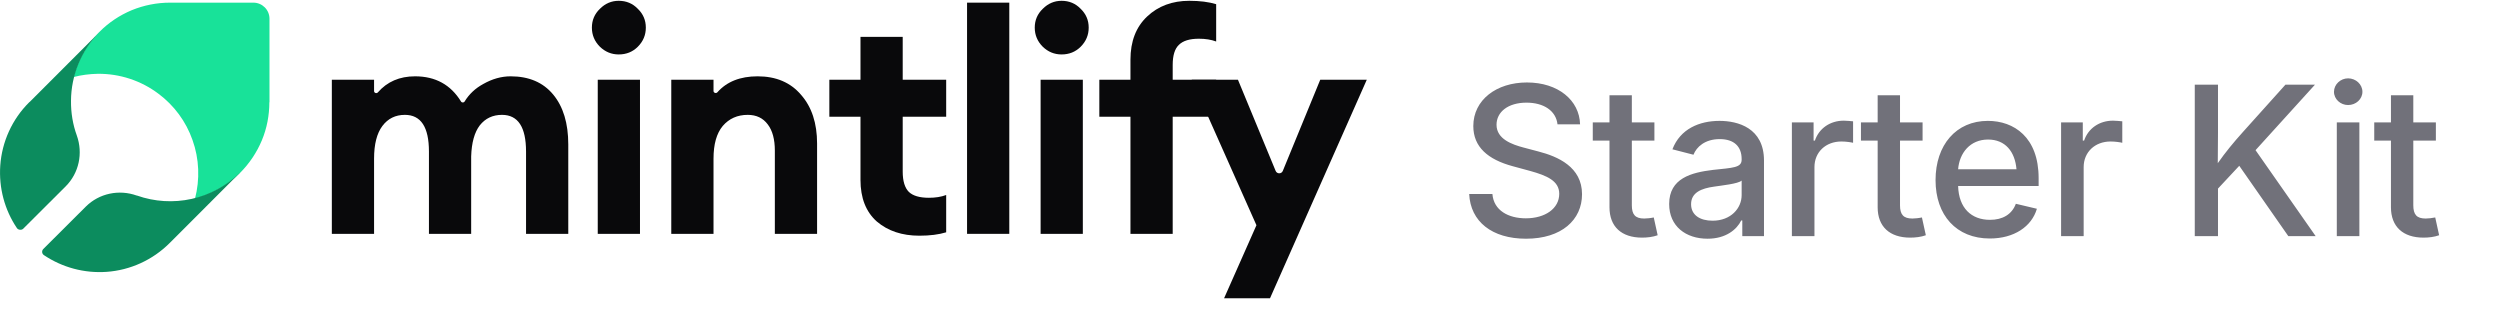
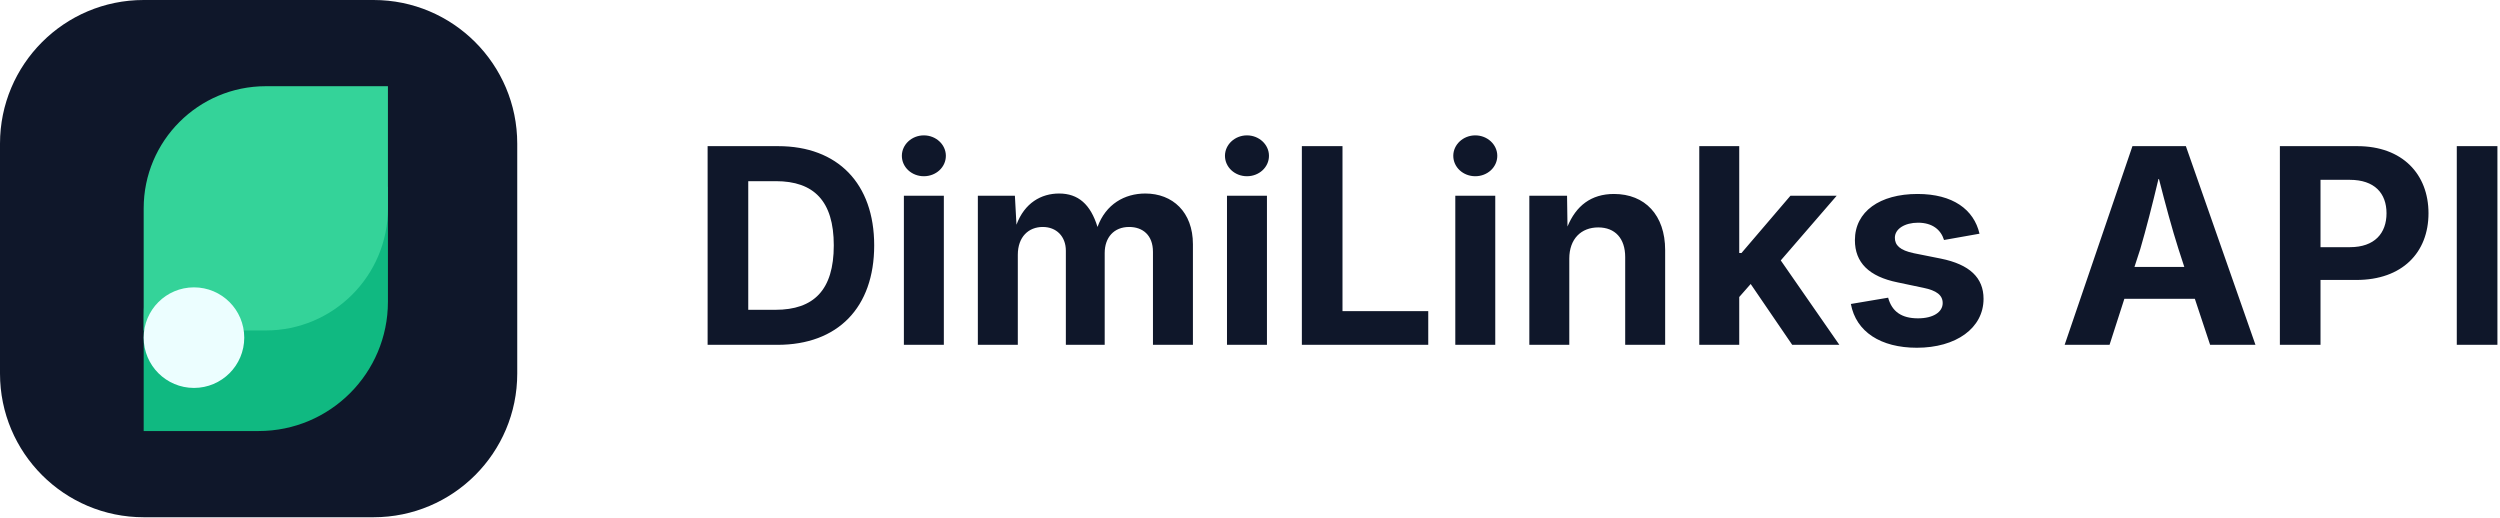
- <svg xmlns="http://www.w3.org/2000/svg" width="180" height="23" viewBox="0 0 180 23" fill="none">
-   <path d="M91.44 21.476H88.133L90.464 16.216L85.802 5.74H89.132L91.847 12.307C91.943 12.536 92.268 12.536 92.362 12.306L95.058 5.74H98.409L91.44 21.476Z" fill="#09090B" />
-   <path d="M81.393 16.837V8.403H79.152V5.74H81.393V4.297C81.393 2.98 81.792 1.944 82.592 1.19C83.391 0.435 84.404 0.058 85.633 0.058C86.387 0.058 87.031 0.139 87.564 0.302V2.988C87.208 2.854 86.794 2.788 86.32 2.788C85.655 2.788 85.174 2.936 84.878 3.232C84.582 3.513 84.434 3.994 84.434 4.674V5.74H87.564V8.403H84.434V16.837H81.393Z" fill="#09090B" />
-   <path d="M76.433 3.92C75.915 3.92 75.463 3.735 75.079 3.365C74.694 2.98 74.502 2.521 74.502 1.989C74.502 1.456 74.694 1.005 75.079 0.635C75.463 0.25 75.915 0.058 76.433 0.058C76.98 0.058 77.438 0.25 77.809 0.635C78.193 1.005 78.386 1.456 78.386 1.989C78.386 2.521 78.193 2.98 77.809 3.365C77.438 3.735 76.98 3.92 76.433 3.92ZM74.924 16.837V5.74H77.964V16.837H74.924Z" fill="#09090B" />
-   <path d="M69.628 16.837V0.191H72.669V16.837H69.628Z" fill="#09090B" />
-   <path d="M66.194 16.97C64.951 16.97 63.93 16.63 63.131 15.949C62.347 15.254 61.955 14.255 61.955 12.953V8.403H59.713V5.74H61.955V2.655H64.995V5.74H68.125V8.403H64.995V12.354C64.995 13.034 65.143 13.523 65.439 13.819C65.735 14.1 66.216 14.24 66.882 14.24C67.355 14.24 67.769 14.174 68.125 14.04V16.726C67.592 16.889 66.948 16.97 66.194 16.97Z" fill="#09090B" />
-   <path d="M48.332 16.837V5.74H51.373V6.551C51.373 6.688 51.559 6.748 51.65 6.646C52.328 5.879 53.293 5.495 54.546 5.495C55.878 5.495 56.921 5.939 57.676 6.827C58.445 7.7 58.83 8.869 58.83 10.334V16.837H55.789V10.844C55.789 10.03 55.619 9.402 55.279 8.958C54.939 8.499 54.458 8.27 53.836 8.27C53.096 8.27 52.497 8.536 52.038 9.069C51.594 9.601 51.373 10.386 51.373 11.421V16.837H48.332Z" fill="#09090B" />
-   <path d="M44.547 3.92C44.029 3.92 43.578 3.735 43.193 3.365C42.809 2.98 42.616 2.521 42.616 1.989C42.616 1.456 42.809 1.005 43.193 0.635C43.578 0.25 44.029 0.058 44.547 0.058C45.095 0.058 45.553 0.25 45.923 0.635C46.308 1.005 46.5 1.456 46.5 1.989C46.5 2.521 46.308 2.98 45.923 3.365C45.553 3.735 45.095 3.92 44.547 3.92ZM43.038 16.837V5.74H46.079V16.837H43.038Z" fill="#09090B" />
-   <path d="M37.875 16.837V10.911C37.875 9.15 37.298 8.27 36.144 8.27C35.478 8.27 34.945 8.521 34.546 9.024C34.161 9.527 33.954 10.275 33.924 11.266V16.837H30.884V10.911C30.884 9.15 30.306 8.27 29.152 8.27C28.472 8.27 27.932 8.536 27.532 9.069C27.133 9.601 26.933 10.386 26.933 11.421V16.837H23.892V5.74H26.933V6.559C26.933 6.695 27.116 6.755 27.206 6.652C27.878 5.881 28.771 5.495 29.885 5.495C31.349 5.495 32.452 6.1 33.193 7.309C33.252 7.404 33.395 7.403 33.454 7.307C33.774 6.78 34.219 6.361 34.79 6.05C35.441 5.68 36.099 5.495 36.765 5.495C38.082 5.495 39.103 5.932 39.828 6.805C40.553 7.678 40.916 8.876 40.916 10.4V16.837H37.875Z" fill="#09090B" />
-   <path d="M19.403 7.362V1.35C19.403 0.705 18.879 0.191 18.244 0.191H12.235C11.291 0.191 10.357 0.378 9.487 0.733C8.618 1.098 7.824 1.621 7.16 2.295L7.114 2.341C6.235 3.23 5.609 4.333 5.291 5.548C5.861 5.399 6.45 5.324 7.039 5.314C8.609 5.296 10.151 5.801 11.403 6.745C12.534 7.586 13.394 8.746 13.861 10.083C14.347 11.438 14.403 12.916 14.039 14.309C15.244 13.991 16.356 13.364 17.244 12.486L17.291 12.439C17.954 11.775 18.487 10.98 18.851 10.111C19.216 9.241 19.393 8.306 19.393 7.362H19.403Z" fill="#18E299" />
-   <path d="M5.112 7.26C5.121 5.416 5.857 3.646 7.151 2.324L2.151 7.326C2.133 7.344 2.114 7.354 2.095 7.372C0.876 8.583 0.14 10.204 0.019 11.918C-0.092 13.52 0.327 15.103 1.22 16.426C1.306 16.552 1.537 16.593 1.667 16.472L4.73 13.417C5.689 12.458 5.987 11.033 5.531 9.757C5.242 8.965 5.103 8.117 5.112 7.26Z" fill="#0C8C5E" />
-   <path d="M17.262 12.44C16.303 13.38 15.102 14.032 13.799 14.321C12.486 14.61 11.127 14.526 9.861 14.079C9.861 14.079 9.851 14.079 9.842 14.079C8.567 13.622 7.142 13.921 6.183 14.871L3.12 17.926C2.99 18.056 3.009 18.27 3.167 18.373C4.489 19.258 6.072 19.686 7.673 19.574C9.386 19.453 10.997 18.717 12.216 17.497L12.263 17.451L17.262 12.449V12.44Z" fill="#0C8C5E" />
-   <text x="105" y="17" font-family="Inter, ui-sans-serif, system-ui, -apple-system, sans-serif" font-size="15" font-weight="500" fill="#71717A" letter-spacing="-0.01em">Starter Kit</text>
+ <svg xmlns="http://www.w3.org/2000/svg" width="174" height="36" viewBox="0 0 174 36" fill="none">
+   <rect width="36" height="36" rx="10" fill="#0F172A" />
+   <path d="M10 22C10 17.029 14.029 13 19 13H27V21C27 25.971 22.971 30 18 30H10V22Z" fill="#10B981" />
+   <path d="M10 14.5C10 9.806 13.806 6 18.5 6H27V14.5C27 19.194 23.194 23 18.5 23H10V14.5Z" fill="#34D399" />
+   <circle cx="13.5" cy="23.5" r="3.5" fill="#ECFEFF" />
+   <text x="48" y="24" font-family="Inter, ui-sans-serif, system-ui, -apple-system, BlinkMacSystemFont, Segoe UI, sans-serif" font-size="19" font-weight="700" fill="#0F172A">DimiLinks API</text>
</svg>
